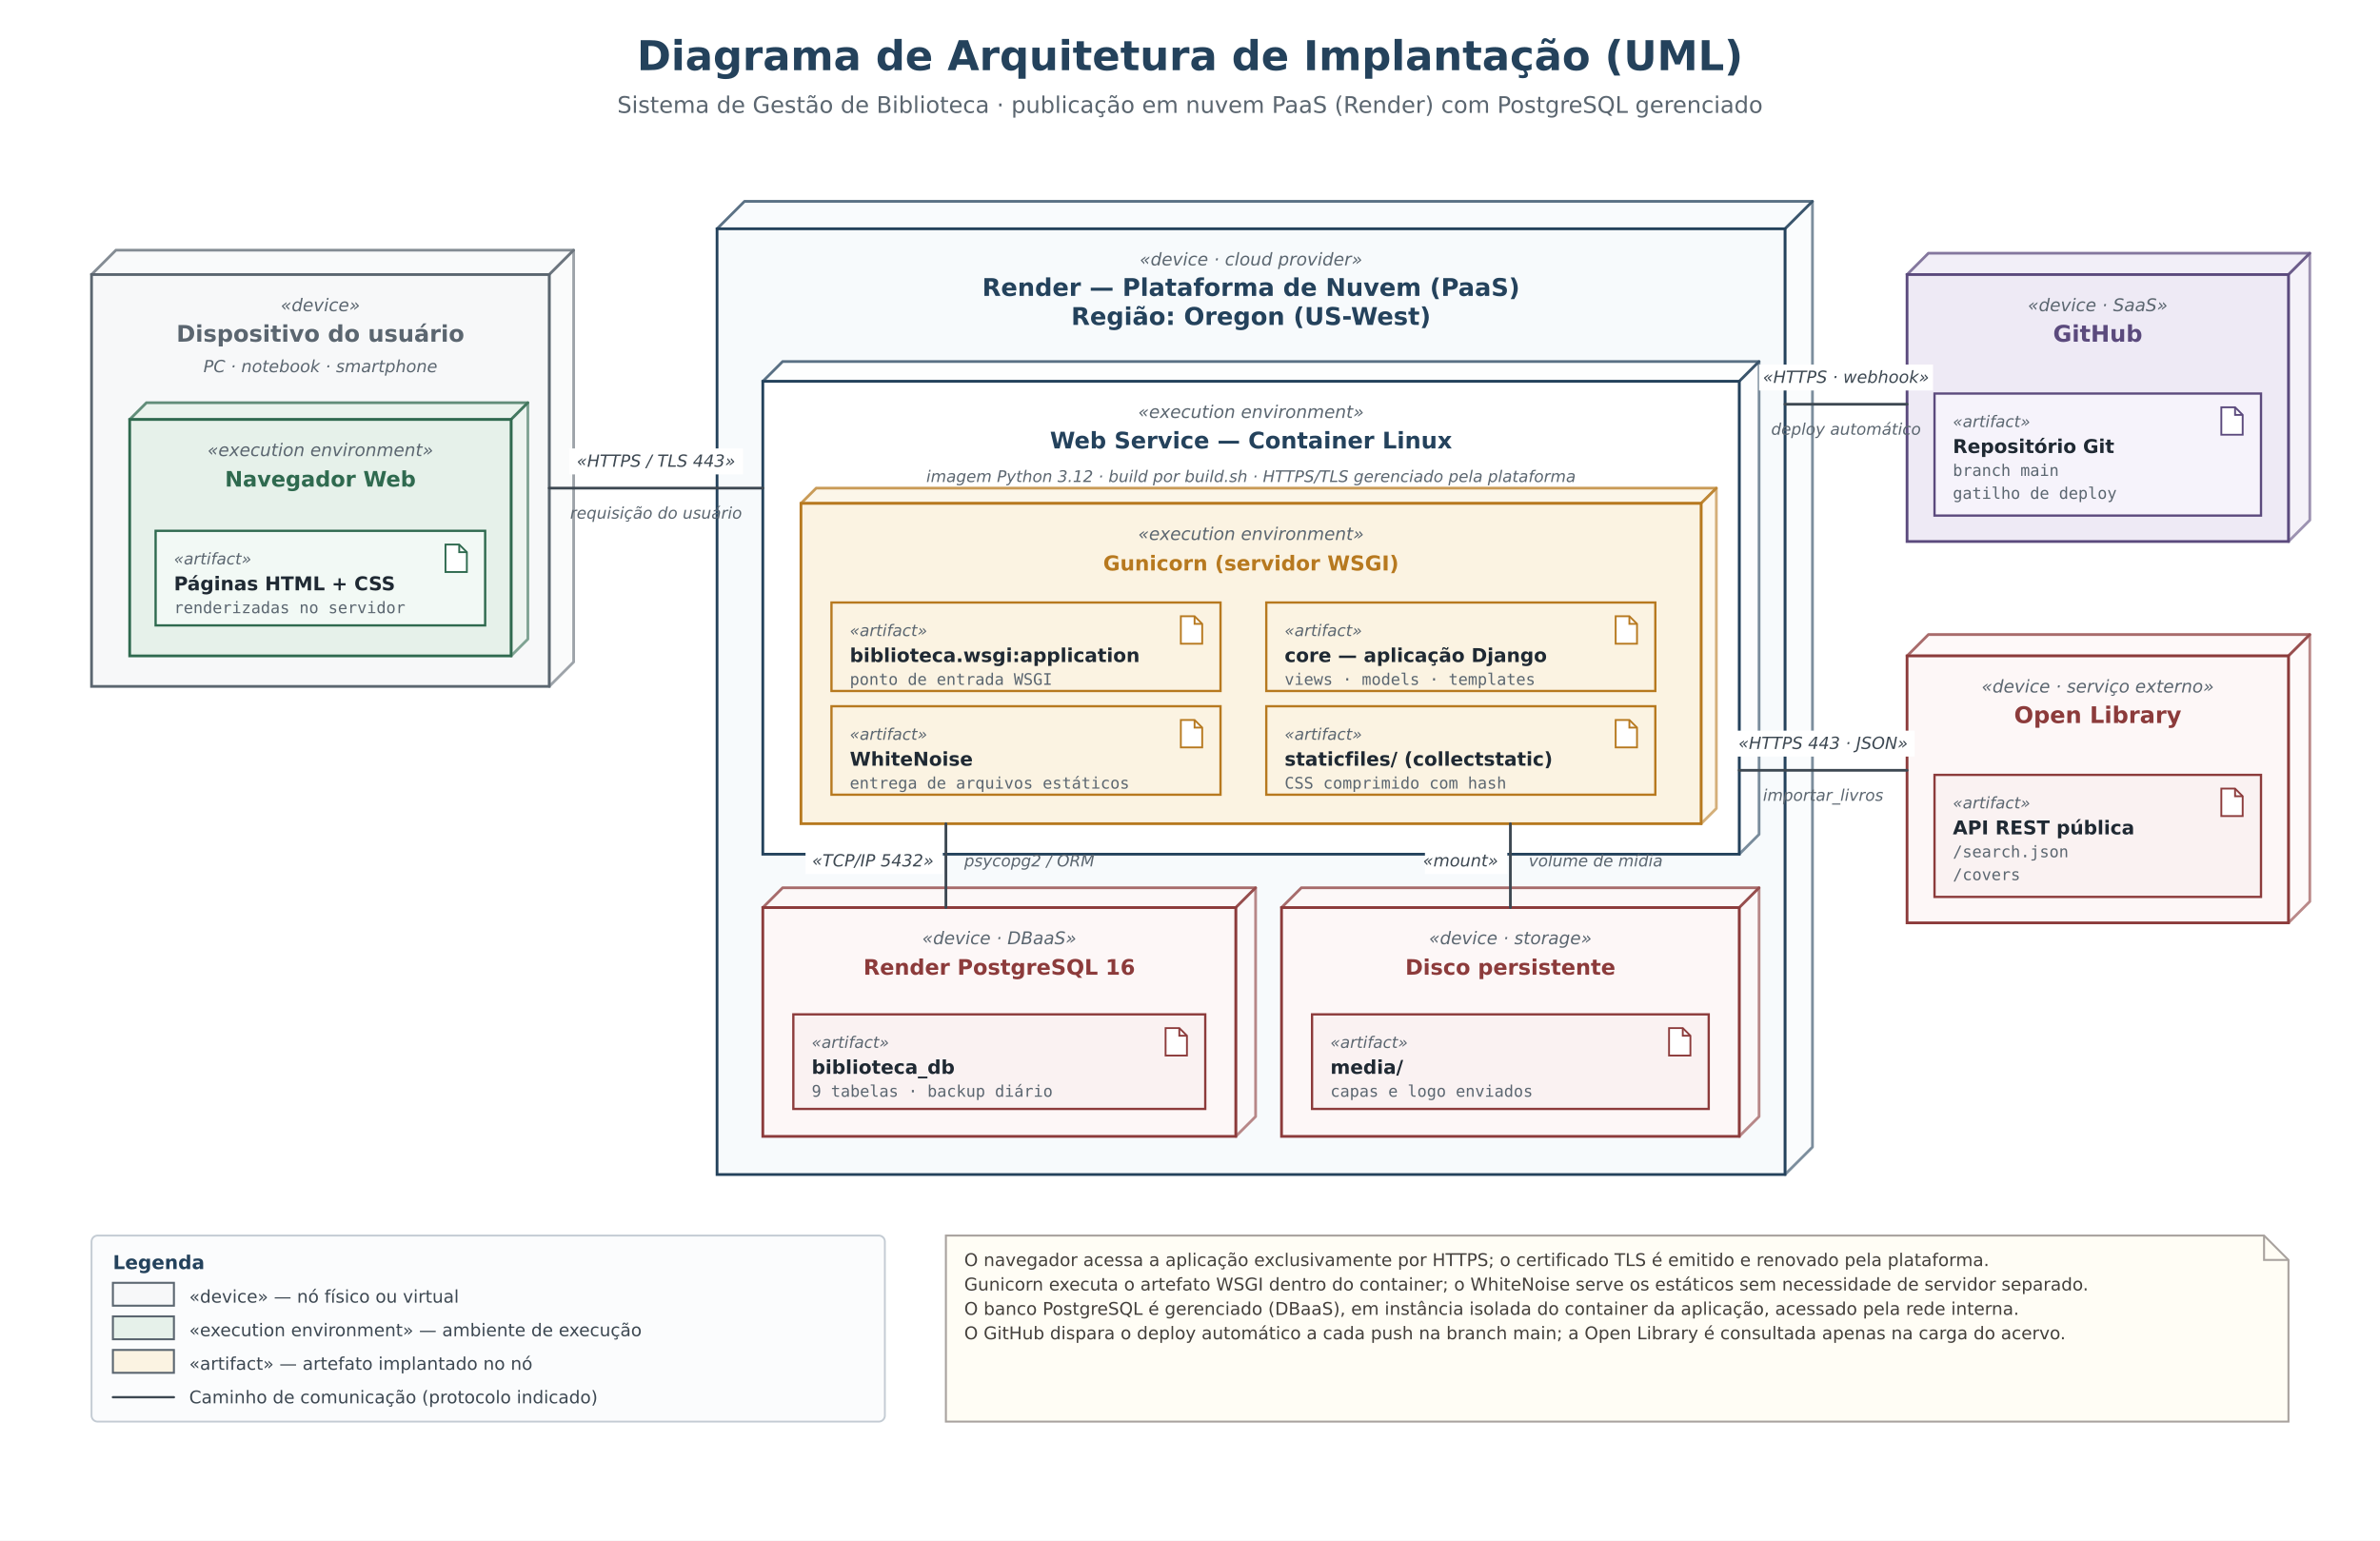
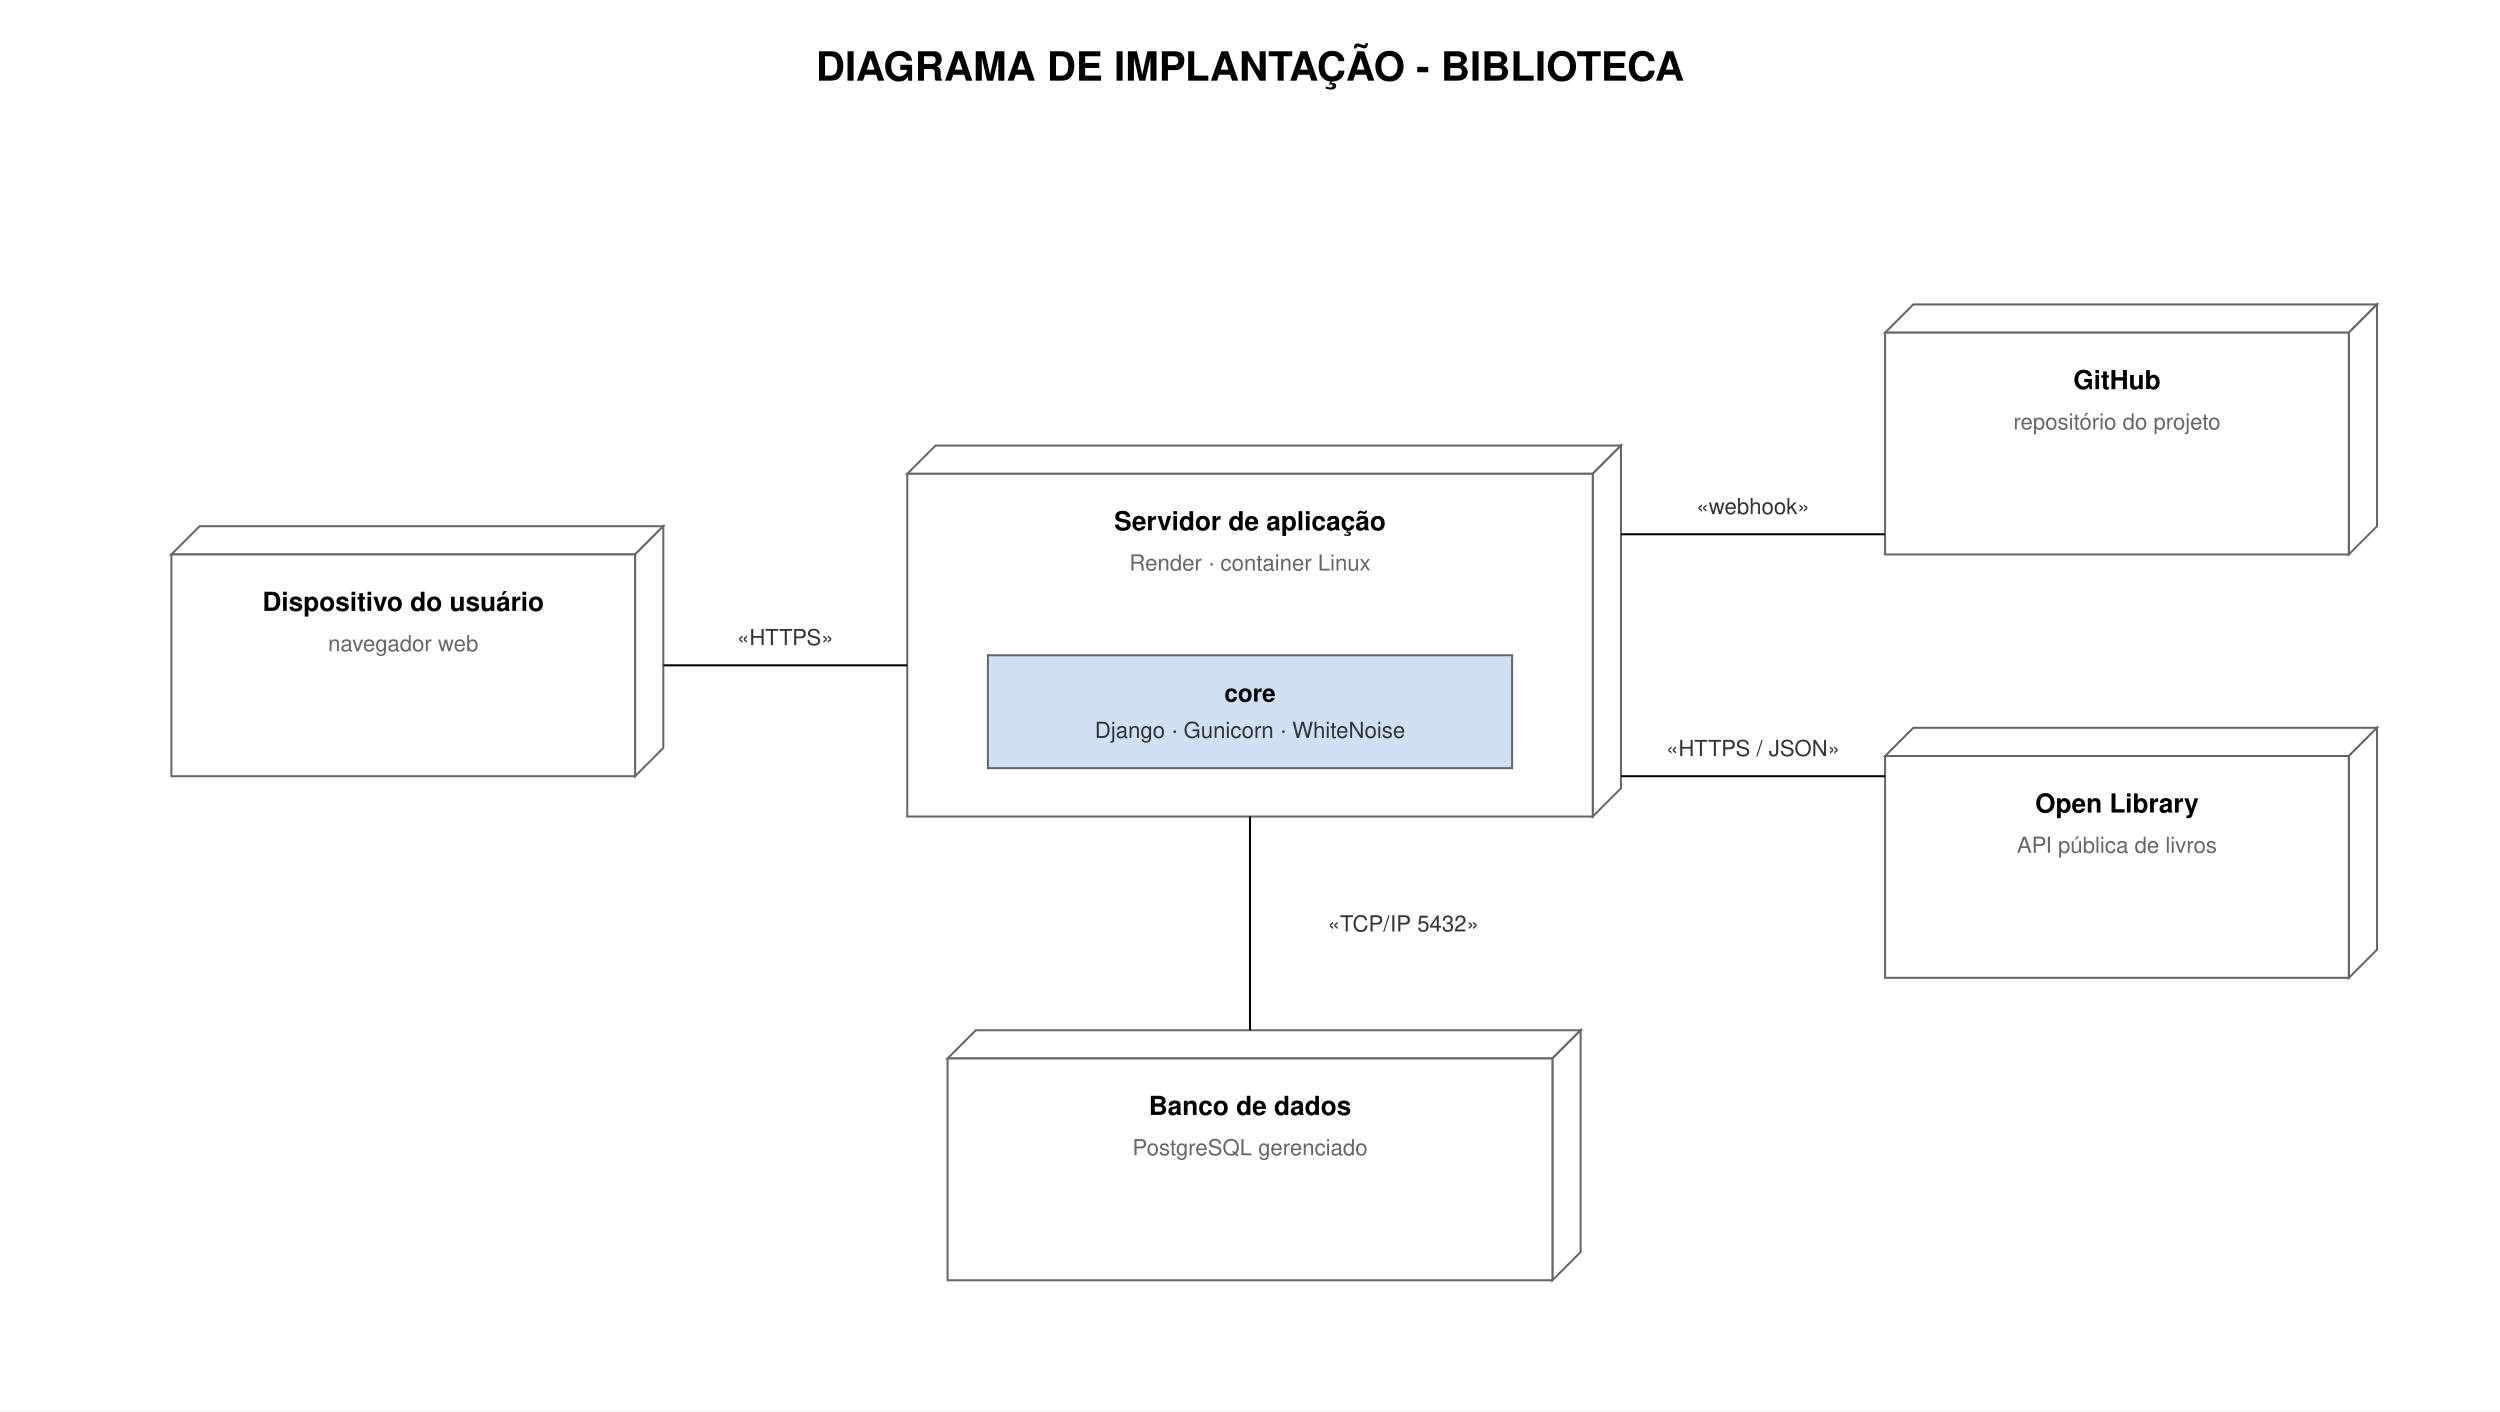
- <svg xmlns="http://www.w3.org/2000/svg" width="1560" height="1010" viewBox="0 0 1560 1010">
-   <defs>
-     <marker id="setaAberta" viewBox="0 0 12 12" refX="11" refY="6" markerWidth="12" markerHeight="12" orient="auto-start-reverse">
-       <path d="M 1 1 L 11 6 L 1 11" fill="none" stroke="#3d4852" stroke-width="1.6" stroke-linecap="round" stroke-linejoin="round" />
-     </marker>
-     <marker id="setaCheia" viewBox="0 0 12 12" refX="11" refY="6" markerWidth="10" markerHeight="10" orient="auto-start-reverse">
-       <path d="M 1 1 L 11 6 L 1 11 Z" fill="#3d4852" />
-     </marker>
-     <marker id="setaFluxo" viewBox="0 0 12 12" refX="11" refY="6" markerWidth="9" markerHeight="9" orient="auto-start-reverse">
-       <path d="M 1 1 L 11 6 L 1 11 Z" fill="#24425c" />
-     </marker>
-     <marker id="setaFeedback" viewBox="0 0 12 12" refX="11" refY="6" markerWidth="9" markerHeight="9" orient="auto-start-reverse">
-       <path d="M 1 1 L 11 6 L 1 11 Z" fill="#b7791f" />
-     </marker>
-   </defs>
-   <rect x="0" y="0" width="1560" height="1010" fill="#ffffff" />
-   <text x="780.0" y="46" font-family="DejaVu Sans, Verdana, Geneva, sans-serif" font-size="27" fill="#24425c" font-weight="bold" text-anchor="middle">Diagrama de Arquitetura de Implantação (UML)</text>
-   <text x="780.0" y="74" font-family="DejaVu Sans, Verdana, Geneva, sans-serif" font-size="15" fill="#5b6670" font-weight="normal" text-anchor="middle">Sistema de Gestão de Biblioteca · publicação em nuvem PaaS (Render) com PostgreSQL gerenciado</text>
-   <path d="M 60 180 L 76 164 L 376 164 L 360 180 Z" fill="#f7f8f9" stroke="#5b6670" stroke-width="1.8" stroke-linejoin="round" opacity="0.75" />
-   <path d="M 360 180 L 376 164 L 376 434 L 360 450 Z" fill="#f7f8f9" stroke="#5b6670" stroke-width="1.8" stroke-linejoin="round" opacity="0.6" />
-   <rect x="60" y="180" width="300" height="270" rx="0" fill="#f7f8f9" stroke="#5b6670" stroke-width="1.8" />
-   <text x="210.0" y="204" font-family="DejaVu Sans, Verdana, Geneva, sans-serif" font-size="11.5" fill="#5b6670" font-weight="normal" text-anchor="middle" font-style="italic">«device»</text>
-   <text x="210.0" y="224" font-family="DejaVu Sans, Verdana, Geneva, sans-serif" font-size="15" fill="#5b6670" font-weight="bold" text-anchor="middle">Dispositivo do usuário</text>
-   <text x="210" y="244" font-family="DejaVu Sans, Verdana, Geneva, sans-serif" font-size="11" fill="#5b6670" font-weight="normal" text-anchor="middle" font-style="italic">PC · notebook · smartphone</text>
-   <path d="M 85 275 L 96 264 L 346 264 L 335 275 Z" fill="#e6f1ea" stroke="#2f6a4f" stroke-width="1.8" stroke-linejoin="round" opacity="0.75" />
-   <path d="M 335 275 L 346 264 L 346 419 L 335 430 Z" fill="#e6f1ea" stroke="#2f6a4f" stroke-width="1.8" stroke-linejoin="round" opacity="0.6" />
-   <rect x="85" y="275" width="250" height="155" rx="0" fill="#e6f1ea" stroke="#2f6a4f" stroke-width="1.8" />
-   <text x="210.0" y="299" font-family="DejaVu Sans, Verdana, Geneva, sans-serif" font-size="11.5" fill="#5b6670" font-weight="normal" text-anchor="middle" font-style="italic">«execution environment»</text>
-   <text x="210.0" y="319" font-family="DejaVu Sans, Verdana, Geneva, sans-serif" font-size="14" fill="#2f6a4f" font-weight="bold" text-anchor="middle">Navegador Web</text>
-   <rect x="102" y="348" width="216" height="62" rx="0" fill="#f2f9f5" stroke="#2f6a4f" stroke-width="1.5" />
-   <path d="M 292 357 L 301 357 L 306 362 L 306 375 L 292 375 Z" fill="#ffffff" stroke="#2f6a4f" stroke-width="1.2" />
-   <path d="M 301 357 L 301 362 L 306 362" fill="none" stroke="#2f6a4f" stroke-width="1.2" />
-   <text x="114" y="370" font-family="DejaVu Sans, Verdana, Geneva, sans-serif" font-size="10.5" fill="#5b6670" font-weight="normal" text-anchor="start" font-style="italic">«artifact»</text>
-   <text x="114" y="387" font-family="DejaVu Sans, Verdana, Geneva, sans-serif" font-size="12.5" fill="#1f2933" font-weight="bold" text-anchor="start">Páginas HTML + CSS</text>
-   <text x="114" y="402" font-family="DejaVu Sans Mono, Consolas, monospace" font-size="10.5" fill="#5b6670" font-weight="normal" text-anchor="start">renderizadas no servidor</text>
-   <path d="M 470 150 L 488 132 L 1188 132 L 1170 150 Z" fill="#f7fafc" stroke="#24425c" stroke-width="1.8" stroke-linejoin="round" opacity="0.75" />
-   <path d="M 1170 150 L 1188 132 L 1188 752 L 1170 770 Z" fill="#f7fafc" stroke="#24425c" stroke-width="1.8" stroke-linejoin="round" opacity="0.6" />
-   <rect x="470" y="150" width="700" height="620" rx="0" fill="#f7fafc" stroke="#24425c" stroke-width="1.8" />
-   <text x="820.0" y="174" font-family="DejaVu Sans, Verdana, Geneva, sans-serif" font-size="11.5" fill="#5b6670" font-weight="normal" text-anchor="middle" font-style="italic">«device · cloud provider»</text>
-   <text x="820.0" y="194" font-family="DejaVu Sans, Verdana, Geneva, sans-serif" font-size="16" fill="#24425c" font-weight="bold" text-anchor="middle">Render — Plataforma de Nuvem (PaaS)</text>
-   <text x="820.0" y="213" font-family="DejaVu Sans, Verdana, Geneva, sans-serif" font-size="16" fill="#24425c" font-weight="bold" text-anchor="middle">Região: Oregon (US-West)</text>
-   <path d="M 500 250 L 513 237 L 1153 237 L 1140 250 Z" fill="#ffffff" stroke="#24425c" stroke-width="1.8" stroke-linejoin="round" opacity="0.75" />
-   <path d="M 1140 250 L 1153 237 L 1153 547 L 1140 560 Z" fill="#ffffff" stroke="#24425c" stroke-width="1.8" stroke-linejoin="round" opacity="0.6" />
-   <rect x="500" y="250" width="640" height="310" rx="0" fill="#ffffff" stroke="#24425c" stroke-width="1.8" />
-   <text x="820.0" y="274" font-family="DejaVu Sans, Verdana, Geneva, sans-serif" font-size="11.5" fill="#5b6670" font-weight="normal" text-anchor="middle" font-style="italic">«execution environment»</text>
-   <text x="820.0" y="294" font-family="DejaVu Sans, Verdana, Geneva, sans-serif" font-size="15" fill="#24425c" font-weight="bold" text-anchor="middle">Web Service — Container Linux</text>
-   <text x="820" y="316" font-family="DejaVu Sans, Verdana, Geneva, sans-serif" font-size="10.5" fill="#5b6670" font-weight="normal" text-anchor="middle" font-style="italic">imagem Python 3.12 · build por build.sh · HTTPS/TLS gerenciado pela plataforma</text>
-   <path d="M 525 330 L 535 320 L 1125 320 L 1115 330 Z" fill="#fbf3e2" stroke="#b7791f" stroke-width="1.8" stroke-linejoin="round" opacity="0.75" />
-   <path d="M 1115 330 L 1125 320 L 1125 530 L 1115 540 Z" fill="#fbf3e2" stroke="#b7791f" stroke-width="1.8" stroke-linejoin="round" opacity="0.6" />
-   <rect x="525" y="330" width="590" height="210" rx="0" fill="#fbf3e2" stroke="#b7791f" stroke-width="1.8" />
-   <text x="820.0" y="354" font-family="DejaVu Sans, Verdana, Geneva, sans-serif" font-size="11.5" fill="#5b6670" font-weight="normal" text-anchor="middle" font-style="italic">«execution environment»</text>
-   <text x="820.0" y="374" font-family="DejaVu Sans, Verdana, Geneva, sans-serif" font-size="13.5" fill="#b7791f" font-weight="bold" text-anchor="middle">Gunicorn (servidor WSGI)</text>
-   <rect x="545" y="395" width="255" height="58" rx="0" fill="#fbf3e2" stroke="#b7791f" stroke-width="1.5" />
-   <path d="M 774 404 L 783 404 L 788 409 L 788 422 L 774 422 Z" fill="#ffffff" stroke="#b7791f" stroke-width="1.2" />
-   <path d="M 783 404 L 783 409 L 788 409" fill="none" stroke="#b7791f" stroke-width="1.2" />
-   <text x="557" y="417" font-family="DejaVu Sans, Verdana, Geneva, sans-serif" font-size="10.5" fill="#5b6670" font-weight="normal" text-anchor="start" font-style="italic">«artifact»</text>
-   <text x="557" y="434" font-family="DejaVu Sans, Verdana, Geneva, sans-serif" font-size="12.5" fill="#1f2933" font-weight="bold" text-anchor="start">biblioteca.wsgi:application</text>
-   <text x="557" y="449" font-family="DejaVu Sans Mono, Consolas, monospace" font-size="10.5" fill="#5b6670" font-weight="normal" text-anchor="start">ponto de entrada WSGI</text>
-   <rect x="830" y="395" width="255" height="58" rx="0" fill="#fbf3e2" stroke="#b7791f" stroke-width="1.5" />
-   <path d="M 1059 404 L 1068 404 L 1073 409 L 1073 422 L 1059 422 Z" fill="#ffffff" stroke="#b7791f" stroke-width="1.2" />
-   <path d="M 1068 404 L 1068 409 L 1073 409" fill="none" stroke="#b7791f" stroke-width="1.2" />
-   <text x="842" y="417" font-family="DejaVu Sans, Verdana, Geneva, sans-serif" font-size="10.5" fill="#5b6670" font-weight="normal" text-anchor="start" font-style="italic">«artifact»</text>
-   <text x="842" y="434" font-family="DejaVu Sans, Verdana, Geneva, sans-serif" font-size="12.5" fill="#1f2933" font-weight="bold" text-anchor="start">core — aplicação Django</text>
-   <text x="842" y="449" font-family="DejaVu Sans Mono, Consolas, monospace" font-size="10.5" fill="#5b6670" font-weight="normal" text-anchor="start">views · models · templates</text>
-   <rect x="545" y="463" width="255" height="58" rx="0" fill="#fbf3e2" stroke="#b7791f" stroke-width="1.5" />
-   <path d="M 774 472 L 783 472 L 788 477 L 788 490 L 774 490 Z" fill="#ffffff" stroke="#b7791f" stroke-width="1.2" />
-   <path d="M 783 472 L 783 477 L 788 477" fill="none" stroke="#b7791f" stroke-width="1.2" />
-   <text x="557" y="485" font-family="DejaVu Sans, Verdana, Geneva, sans-serif" font-size="10.5" fill="#5b6670" font-weight="normal" text-anchor="start" font-style="italic">«artifact»</text>
-   <text x="557" y="502" font-family="DejaVu Sans, Verdana, Geneva, sans-serif" font-size="12.5" fill="#1f2933" font-weight="bold" text-anchor="start">WhiteNoise</text>
-   <text x="557" y="517" font-family="DejaVu Sans Mono, Consolas, monospace" font-size="10.5" fill="#5b6670" font-weight="normal" text-anchor="start">entrega de arquivos estáticos</text>
-   <rect x="830" y="463" width="255" height="58" rx="0" fill="#fbf3e2" stroke="#b7791f" stroke-width="1.5" />
-   <path d="M 1059 472 L 1068 472 L 1073 477 L 1073 490 L 1059 490 Z" fill="#ffffff" stroke="#b7791f" stroke-width="1.2" />
-   <path d="M 1068 472 L 1068 477 L 1073 477" fill="none" stroke="#b7791f" stroke-width="1.2" />
-   <text x="842" y="485" font-family="DejaVu Sans, Verdana, Geneva, sans-serif" font-size="10.5" fill="#5b6670" font-weight="normal" text-anchor="start" font-style="italic">«artifact»</text>
-   <text x="842" y="502" font-family="DejaVu Sans, Verdana, Geneva, sans-serif" font-size="12.5" fill="#1f2933" font-weight="bold" text-anchor="start">staticfiles/ (collectstatic)</text>
-   <text x="842" y="517" font-family="DejaVu Sans Mono, Consolas, monospace" font-size="10.5" fill="#5b6670" font-weight="normal" text-anchor="start">CSS comprimido com hash</text>
-   <path d="M 500 595 L 513 582 L 823 582 L 810 595 Z" fill="#fdf7f7" stroke="#8c3b3b" stroke-width="1.8" stroke-linejoin="round" opacity="0.75" />
-   <path d="M 810 595 L 823 582 L 823 732 L 810 745 Z" fill="#fdf7f7" stroke="#8c3b3b" stroke-width="1.8" stroke-linejoin="round" opacity="0.6" />
-   <rect x="500" y="595" width="310" height="150" rx="0" fill="#fdf7f7" stroke="#8c3b3b" stroke-width="1.8" />
-   <text x="655.0" y="619" font-family="DejaVu Sans, Verdana, Geneva, sans-serif" font-size="11.5" fill="#5b6670" font-weight="normal" text-anchor="middle" font-style="italic">«device · DBaaS»</text>
-   <text x="655.0" y="639" font-family="DejaVu Sans, Verdana, Geneva, sans-serif" font-size="14" fill="#8c3b3b" font-weight="bold" text-anchor="middle">Render PostgreSQL 16</text>
-   <rect x="520" y="665" width="270" height="62" rx="0" fill="#faf2f2" stroke="#8c3b3b" stroke-width="1.5" />
-   <path d="M 764 674 L 773 674 L 778 679 L 778 692 L 764 692 Z" fill="#ffffff" stroke="#8c3b3b" stroke-width="1.2" />
-   <path d="M 773 674 L 773 679 L 778 679" fill="none" stroke="#8c3b3b" stroke-width="1.2" />
-   <text x="532" y="687" font-family="DejaVu Sans, Verdana, Geneva, sans-serif" font-size="10.5" fill="#5b6670" font-weight="normal" text-anchor="start" font-style="italic">«artifact»</text>
-   <text x="532" y="704" font-family="DejaVu Sans, Verdana, Geneva, sans-serif" font-size="12.5" fill="#1f2933" font-weight="bold" text-anchor="start">biblioteca_db</text>
-   <text x="532" y="719" font-family="DejaVu Sans Mono, Consolas, monospace" font-size="10.5" fill="#5b6670" font-weight="normal" text-anchor="start">9 tabelas · backup diário</text>
-   <path d="M 840 595 L 853 582 L 1153 582 L 1140 595 Z" fill="#fdf7f7" stroke="#8c3b3b" stroke-width="1.8" stroke-linejoin="round" opacity="0.75" />
-   <path d="M 1140 595 L 1153 582 L 1153 732 L 1140 745 Z" fill="#fdf7f7" stroke="#8c3b3b" stroke-width="1.8" stroke-linejoin="round" opacity="0.6" />
-   <rect x="840" y="595" width="300" height="150" rx="0" fill="#fdf7f7" stroke="#8c3b3b" stroke-width="1.8" />
-   <text x="990.0" y="619" font-family="DejaVu Sans, Verdana, Geneva, sans-serif" font-size="11.5" fill="#5b6670" font-weight="normal" text-anchor="middle" font-style="italic">«device · storage»</text>
-   <text x="990.0" y="639" font-family="DejaVu Sans, Verdana, Geneva, sans-serif" font-size="14" fill="#8c3b3b" font-weight="bold" text-anchor="middle">Disco persistente</text>
-   <rect x="860" y="665" width="260" height="62" rx="0" fill="#faf2f2" stroke="#8c3b3b" stroke-width="1.5" />
-   <path d="M 1094 674 L 1103 674 L 1108 679 L 1108 692 L 1094 692 Z" fill="#ffffff" stroke="#8c3b3b" stroke-width="1.2" />
-   <path d="M 1103 674 L 1103 679 L 1108 679" fill="none" stroke="#8c3b3b" stroke-width="1.2" />
-   <text x="872" y="687" font-family="DejaVu Sans, Verdana, Geneva, sans-serif" font-size="10.5" fill="#5b6670" font-weight="normal" text-anchor="start" font-style="italic">«artifact»</text>
-   <text x="872" y="704" font-family="DejaVu Sans, Verdana, Geneva, sans-serif" font-size="12.5" fill="#1f2933" font-weight="bold" text-anchor="start">media/</text>
-   <text x="872" y="719" font-family="DejaVu Sans Mono, Consolas, monospace" font-size="10.5" fill="#5b6670" font-weight="normal" text-anchor="start">capas e logo enviados</text>
-   <path d="M 1250 180 L 1264 166 L 1514 166 L 1500 180 Z" fill="#eeeaf5" stroke="#5b4a7d" stroke-width="1.8" stroke-linejoin="round" opacity="0.75" />
-   <path d="M 1500 180 L 1514 166 L 1514 341 L 1500 355 Z" fill="#eeeaf5" stroke="#5b4a7d" stroke-width="1.8" stroke-linejoin="round" opacity="0.6" />
-   <rect x="1250" y="180" width="250" height="175" rx="0" fill="#eeeaf5" stroke="#5b4a7d" stroke-width="1.8" />
-   <text x="1375.0" y="204" font-family="DejaVu Sans, Verdana, Geneva, sans-serif" font-size="11.5" fill="#5b6670" font-weight="normal" text-anchor="middle" font-style="italic">«device · SaaS»</text>
-   <text x="1375.0" y="224" font-family="DejaVu Sans, Verdana, Geneva, sans-serif" font-size="15" fill="#5b4a7d" font-weight="bold" text-anchor="middle">GitHub</text>
-   <rect x="1268" y="258" width="214" height="80" rx="0" fill="#f6f3fb" stroke="#5b4a7d" stroke-width="1.5" />
-   <path d="M 1456 267 L 1465 267 L 1470 272 L 1470 285 L 1456 285 Z" fill="#ffffff" stroke="#5b4a7d" stroke-width="1.2" />
-   <path d="M 1465 267 L 1465 272 L 1470 272" fill="none" stroke="#5b4a7d" stroke-width="1.2" />
-   <text x="1280" y="280" font-family="DejaVu Sans, Verdana, Geneva, sans-serif" font-size="10.5" fill="#5b6670" font-weight="normal" text-anchor="start" font-style="italic">«artifact»</text>
-   <text x="1280" y="297" font-family="DejaVu Sans, Verdana, Geneva, sans-serif" font-size="12.5" fill="#1f2933" font-weight="bold" text-anchor="start">Repositório Git</text>
-   <text x="1280" y="312" font-family="DejaVu Sans Mono, Consolas, monospace" font-size="10.5" fill="#5b6670" font-weight="normal" text-anchor="start">branch main</text>
-   <text x="1280" y="327" font-family="DejaVu Sans Mono, Consolas, monospace" font-size="10.5" fill="#5b6670" font-weight="normal" text-anchor="start">gatilho de deploy</text>
-   <path d="M 1250 430 L 1264 416 L 1514 416 L 1500 430 Z" fill="#fdf7f7" stroke="#8c3b3b" stroke-width="1.8" stroke-linejoin="round" opacity="0.75" />
-   <path d="M 1500 430 L 1514 416 L 1514 591 L 1500 605 Z" fill="#fdf7f7" stroke="#8c3b3b" stroke-width="1.8" stroke-linejoin="round" opacity="0.6" />
-   <rect x="1250" y="430" width="250" height="175" rx="0" fill="#fdf7f7" stroke="#8c3b3b" stroke-width="1.8" />
-   <text x="1375.0" y="454" font-family="DejaVu Sans, Verdana, Geneva, sans-serif" font-size="11.5" fill="#5b6670" font-weight="normal" text-anchor="middle" font-style="italic">«device · serviço externo»</text>
-   <text x="1375.0" y="474" font-family="DejaVu Sans, Verdana, Geneva, sans-serif" font-size="15" fill="#8c3b3b" font-weight="bold" text-anchor="middle">Open Library</text>
-   <rect x="1268" y="508" width="214" height="80" rx="0" fill="#faf2f2" stroke="#8c3b3b" stroke-width="1.5" />
-   <path d="M 1456 517 L 1465 517 L 1470 522 L 1470 535 L 1456 535 Z" fill="#ffffff" stroke="#8c3b3b" stroke-width="1.2" />
-   <path d="M 1465 517 L 1465 522 L 1470 522" fill="none" stroke="#8c3b3b" stroke-width="1.2" />
-   <text x="1280" y="530" font-family="DejaVu Sans, Verdana, Geneva, sans-serif" font-size="10.5" fill="#5b6670" font-weight="normal" text-anchor="start" font-style="italic">«artifact»</text>
-   <text x="1280" y="547" font-family="DejaVu Sans, Verdana, Geneva, sans-serif" font-size="12.5" fill="#1f2933" font-weight="bold" text-anchor="start">API REST pública</text>
-   <text x="1280" y="562" font-family="DejaVu Sans Mono, Consolas, monospace" font-size="10.5" fill="#5b6670" font-weight="normal" text-anchor="start">/search.json</text>
-   <text x="1280" y="577" font-family="DejaVu Sans Mono, Consolas, monospace" font-size="10.5" fill="#5b6670" font-weight="normal" text-anchor="start">/covers</text>
-   <path d="M 360 320 L 500 320" fill="none" stroke="#3d4852" stroke-width="1.8" stroke-linejoin="round" stroke-linecap="round" />
-   <rect x="373.0" y="294" width="114.0" height="17" rx="0" fill="#ffffff" stroke="none" stroke-width="0" />
-   <text x="430" y="306" font-family="DejaVu Sans, Verdana, Geneva, sans-serif" font-size="11" fill="#3d4852" font-weight="normal" text-anchor="middle" font-style="italic">«HTTPS / TLS 443»</text>
-   <text x="430" y="340" font-family="DejaVu Sans, Verdana, Geneva, sans-serif" font-size="10.5" fill="#5b6670" font-weight="normal" text-anchor="middle" font-style="italic">requisição do usuário</text>
-   <path d="M 620 540 L 620 595" fill="none" stroke="#3d4852" stroke-width="1.8" stroke-linejoin="round" stroke-linecap="round" />
-   <rect x="528.0" y="556" width="90.0" height="17" rx="0" fill="#ffffff" stroke="none" stroke-width="0" />
-   <text x="612" y="568" font-family="DejaVu Sans, Verdana, Geneva, sans-serif" font-size="11" fill="#3d4852" font-weight="normal" text-anchor="end" font-style="italic">«TCP/IP 5432»</text>
-   <text x="632" y="568" font-family="DejaVu Sans, Verdana, Geneva, sans-serif" font-size="10.5" fill="#5b6670" font-weight="normal" text-anchor="start" font-style="italic">psycopg2 / ORM</text>
-   <path d="M 990 540 L 990 595" fill="none" stroke="#3d4852" stroke-width="1.8" stroke-linejoin="round" stroke-linecap="round" />
-   <rect x="934.0" y="556" width="54.0" height="17" rx="0" fill="#ffffff" stroke="none" stroke-width="0" />
-   <text x="982" y="568" font-family="DejaVu Sans, Verdana, Geneva, sans-serif" font-size="11" fill="#3d4852" font-weight="normal" text-anchor="end" font-style="italic">«mount»</text>
-   <text x="1002" y="568" font-family="DejaVu Sans, Verdana, Geneva, sans-serif" font-size="10.5" fill="#5b6670" font-weight="normal" text-anchor="start" font-style="italic">volume de mídia</text>
-   <path d="M 1250 265 L 1170 265" fill="none" stroke="#3d4852" stroke-width="1.8" stroke-linejoin="round" stroke-linecap="round" />
-   <rect x="1153.0" y="239" width="114.0" height="17" rx="0" fill="#ffffff" stroke="none" stroke-width="0" />
-   <text x="1210" y="251" font-family="DejaVu Sans, Verdana, Geneva, sans-serif" font-size="11" fill="#3d4852" font-weight="normal" text-anchor="middle" font-style="italic">«HTTPS · webhook»</text>
-   <text x="1210" y="285" font-family="DejaVu Sans, Verdana, Geneva, sans-serif" font-size="10.5" fill="#5b6670" font-weight="normal" text-anchor="middle" font-style="italic">deploy automático</text>
-   <path d="M 1140 505 L 1250 505" fill="none" stroke="#3d4852" stroke-width="1.8" stroke-linejoin="round" stroke-linecap="round" />
-   <rect x="1135.0" y="479" width="120.0" height="17" rx="0" fill="#ffffff" stroke="none" stroke-width="0" />
-   <text x="1195" y="491" font-family="DejaVu Sans, Verdana, Geneva, sans-serif" font-size="11" fill="#3d4852" font-weight="normal" text-anchor="middle" font-style="italic">«HTTPS 443 · JSON»</text>
-   <text x="1195" y="525" font-family="DejaVu Sans, Verdana, Geneva, sans-serif" font-size="10.5" fill="#5b6670" font-weight="normal" text-anchor="middle" font-style="italic">importar_livros</text>
-   <rect x="60" y="810" width="520" height="122" rx="4" fill="#fbfcfd" stroke="#c3cbd3" stroke-width="1.2" />
-   <text x="74" y="832" font-family="DejaVu Sans, Verdana, Geneva, sans-serif" font-size="12.5" fill="#24425c" font-weight="bold" text-anchor="start">Legenda</text>
-   <rect x="74" y="841" width="40" height="15" rx="0" fill="#f7f8f9" stroke="#5b6670" stroke-width="1.3" />
-   <text x="124" y="854" font-family="DejaVu Sans, Verdana, Geneva, sans-serif" font-size="11.5" fill="#3d4852" font-weight="normal" text-anchor="start">«device» — nó físico ou virtual</text>
-   <rect x="74" y="863" width="40" height="15" rx="0" fill="#e6f1ea" stroke="#5b6670" stroke-width="1.3" />
-   <text x="124" y="876" font-family="DejaVu Sans, Verdana, Geneva, sans-serif" font-size="11.5" fill="#3d4852" font-weight="normal" text-anchor="start">«execution environment» — ambiente de execução</text>
-   <rect x="74" y="885" width="40" height="15" rx="0" fill="#fbf3e2" stroke="#5b6670" stroke-width="1.3" />
-   <text x="124" y="898" font-family="DejaVu Sans, Verdana, Geneva, sans-serif" font-size="11.5" fill="#3d4852" font-weight="normal" text-anchor="start">«artifact» — artefato implantado no nó</text>
-   <path d="M 74 916 L 114 916" fill="none" stroke="#3d4852" stroke-width="1.5" stroke-linejoin="round" stroke-linecap="round" />
-   <text x="124" y="920" font-family="DejaVu Sans, Verdana, Geneva, sans-serif" font-size="11.5" fill="#3d4852" font-weight="normal" text-anchor="start">Caminho de comunicação (protocolo indicado)</text>
-   <path d="M 620 810 L 1484 810 L 1500 826 L 1500 932 L 620 932 Z" fill="#fffdf5" stroke="#a8a29e" stroke-width="1.3" />
-   <path d="M 1484 810 L 1484 826 L 1500 826" fill="none" stroke="#a8a29e" stroke-width="1.3" />
-   <text x="632" y="830" font-family="DejaVu Sans, Verdana, Geneva, sans-serif" font-size="11.5" fill="#44403c" font-weight="normal" text-anchor="start">O navegador acessa a aplicação exclusivamente por HTTPS; o certificado TLS é emitido e renovado pela plataforma.</text>
-   <text x="632" y="846" font-family="DejaVu Sans, Verdana, Geneva, sans-serif" font-size="11.5" fill="#44403c" font-weight="normal" text-anchor="start">Gunicorn executa o artefato WSGI dentro do container; o WhiteNoise serve os estáticos sem necessidade de servidor separado.</text>
-   <text x="632" y="862" font-family="DejaVu Sans, Verdana, Geneva, sans-serif" font-size="11.5" fill="#44403c" font-weight="normal" text-anchor="start">O banco PostgreSQL é gerenciado (DBaaS), em instância isolada do container da aplicação, acessado pela rede interna.</text>
-   <text x="632" y="878" font-family="DejaVu Sans, Verdana, Geneva, sans-serif" font-size="11.5" fill="#44403c" font-weight="normal" text-anchor="start">O GitHub dispara o deploy automático a cada push na branch main; a Open Library é consultada apenas na carga do acervo.</text>
+ <svg xmlns="http://www.w3.org/2000/svg" width="1240" height="700" viewBox="0 0 1240 700">
+   <rect width="100%" height="100%" fill="#ffffff" />
+   <text x="620.0" y="40.0" font-family="Helvetica, Arial, 'Liberation Sans', sans-serif" font-size="20" fill="#000000" text-anchor="middle" font-weight="bold">DIAGRAMA DE IMPLANTAÇÃO - BIBLIOTECA</text>
+   <polygon points="85.0,275.0 99.0,261.0 329.0,261.0 315.0,275.0" fill="#ffffff" stroke="#656565" stroke-width="1" />
+   <polygon points="315.0,275.0 329.0,261.0 329.0,371.0 315.0,385.0" fill="#ffffff" stroke="#656565" stroke-width="1" />
+   <rect x="85.0" y="275.0" width="230.0" height="110.0" rx="0.0" fill="#ffffff" stroke="#656565" stroke-width="1" />
+   <text x="200.0" y="303.0" font-family="Helvetica, Arial, 'Liberation Sans', sans-serif" font-size="13" fill="#000000" text-anchor="middle" font-weight="bold">Dispositivo do usuário</text>
+   <text x="200.0" y="323.0" font-family="Helvetica, Arial, 'Liberation Sans', sans-serif" font-size="11" fill="#666666" text-anchor="middle">navegador web</text>
+   <polygon points="450.0,235.0 464.0,221.0 804.0,221.0 790.0,235.0" fill="#ffffff" stroke="#656565" stroke-width="1" />
+   <polygon points="790.0,235.0 804.0,221.0 804.0,391.0 790.0,405.0" fill="#ffffff" stroke="#656565" stroke-width="1" />
+   <rect x="450.0" y="235.0" width="340.0" height="170.0" rx="0.0" fill="#ffffff" stroke="#656565" stroke-width="1" />
+   <text x="620.0" y="263.0" font-family="Helvetica, Arial, 'Liberation Sans', sans-serif" font-size="13" fill="#000000" text-anchor="middle" font-weight="bold">Servidor de aplicação</text>
+   <text x="620.0" y="283.0" font-family="Helvetica, Arial, 'Liberation Sans', sans-serif" font-size="11" fill="#666666" text-anchor="middle">Render · container Linux</text>
+   <rect x="490.0" y="325.0" width="260.0" height="56.0" rx="0.0" fill="#cfe0f4" stroke="#656565" stroke-width="1" />
+   <text x="620.0" y="348.0" font-family="Helvetica, Arial, 'Liberation Sans', sans-serif" font-size="12" fill="#000000" text-anchor="middle" font-weight="bold">core</text>
+   <text x="620.0" y="366.0" font-family="Helvetica, Arial, 'Liberation Sans', sans-serif" font-size="11" fill="#333333" text-anchor="middle">Django · Gunicorn · WhiteNoise</text>
+   <polygon points="470.0,525.0 484.0,511.0 784.0,511.0 770.0,525.0" fill="#ffffff" stroke="#656565" stroke-width="1" />
+   <polygon points="770.0,525.0 784.0,511.0 784.0,621.0 770.0,635.0" fill="#ffffff" stroke="#656565" stroke-width="1" />
+   <rect x="470.0" y="525.0" width="300.0" height="110.0" rx="0.0" fill="#ffffff" stroke="#656565" stroke-width="1" />
+   <text x="620.0" y="553.0" font-family="Helvetica, Arial, 'Liberation Sans', sans-serif" font-size="13" fill="#000000" text-anchor="middle" font-weight="bold">Banco de dados</text>
+   <text x="620.0" y="573.0" font-family="Helvetica, Arial, 'Liberation Sans', sans-serif" font-size="11" fill="#666666" text-anchor="middle">PostgreSQL gerenciado</text>
+   <polygon points="935.0,165.0 949.0,151.0 1179.0,151.0 1165.0,165.0" fill="#ffffff" stroke="#656565" stroke-width="1" />
+   <polygon points="1165.0,165.0 1179.0,151.0 1179.0,261.0 1165.0,275.0" fill="#ffffff" stroke="#656565" stroke-width="1" />
+   <rect x="935.0" y="165.0" width="230.0" height="110.0" rx="0.0" fill="#ffffff" stroke="#656565" stroke-width="1" />
+   <text x="1050.0" y="193.0" font-family="Helvetica, Arial, 'Liberation Sans', sans-serif" font-size="13" fill="#000000" text-anchor="middle" font-weight="bold">GitHub</text>
+   <text x="1050.0" y="213.0" font-family="Helvetica, Arial, 'Liberation Sans', sans-serif" font-size="11" fill="#666666" text-anchor="middle">repositório do projeto</text>
+   <polygon points="935.0,375.0 949.0,361.0 1179.0,361.0 1165.0,375.0" fill="#ffffff" stroke="#656565" stroke-width="1" />
+   <polygon points="1165.0,375.0 1179.0,361.0 1179.0,471.0 1165.0,485.0" fill="#ffffff" stroke="#656565" stroke-width="1" />
+   <rect x="935.0" y="375.0" width="230.0" height="110.0" rx="0.0" fill="#ffffff" stroke="#656565" stroke-width="1" />
+   <text x="1050.0" y="403.0" font-family="Helvetica, Arial, 'Liberation Sans', sans-serif" font-size="13" fill="#000000" text-anchor="middle" font-weight="bold">Open Library</text>
+   <text x="1050.0" y="423.0" font-family="Helvetica, Arial, 'Liberation Sans', sans-serif" font-size="11" fill="#666666" text-anchor="middle">API pública de livros</text>
+   <line x1="329.0" y1="330.0" x2="450.0" y2="330.0" stroke="#000000" stroke-width="1" />
+   <text x="389.5" y="320.0" font-family="Helvetica, Arial, 'Liberation Sans', sans-serif" font-size="11" fill="#333333" text-anchor="middle">«HTTPS»</text>
+   <line x1="620.0" y1="405.0" x2="620.0" y2="511.0" stroke="#000000" stroke-width="1" />
+   <text x="696.0" y="462.0" font-family="Helvetica, Arial, 'Liberation Sans', sans-serif" font-size="11" fill="#333333" text-anchor="middle">«TCP/IP 5432»</text>
+   <line x1="804.0" y1="265.0" x2="935.0" y2="265.0" stroke="#000000" stroke-width="1" />
+   <text x="869.5" y="255.0" font-family="Helvetica, Arial, 'Liberation Sans', sans-serif" font-size="11" fill="#333333" text-anchor="middle">«webhook»</text>
+   <line x1="804.0" y1="385.0" x2="935.0" y2="385.0" stroke="#000000" stroke-width="1" />
+   <text x="869.5" y="375.0" font-family="Helvetica, Arial, 'Liberation Sans', sans-serif" font-size="11" fill="#333333" text-anchor="middle">«HTTPS / JSON»</text>
</svg>
